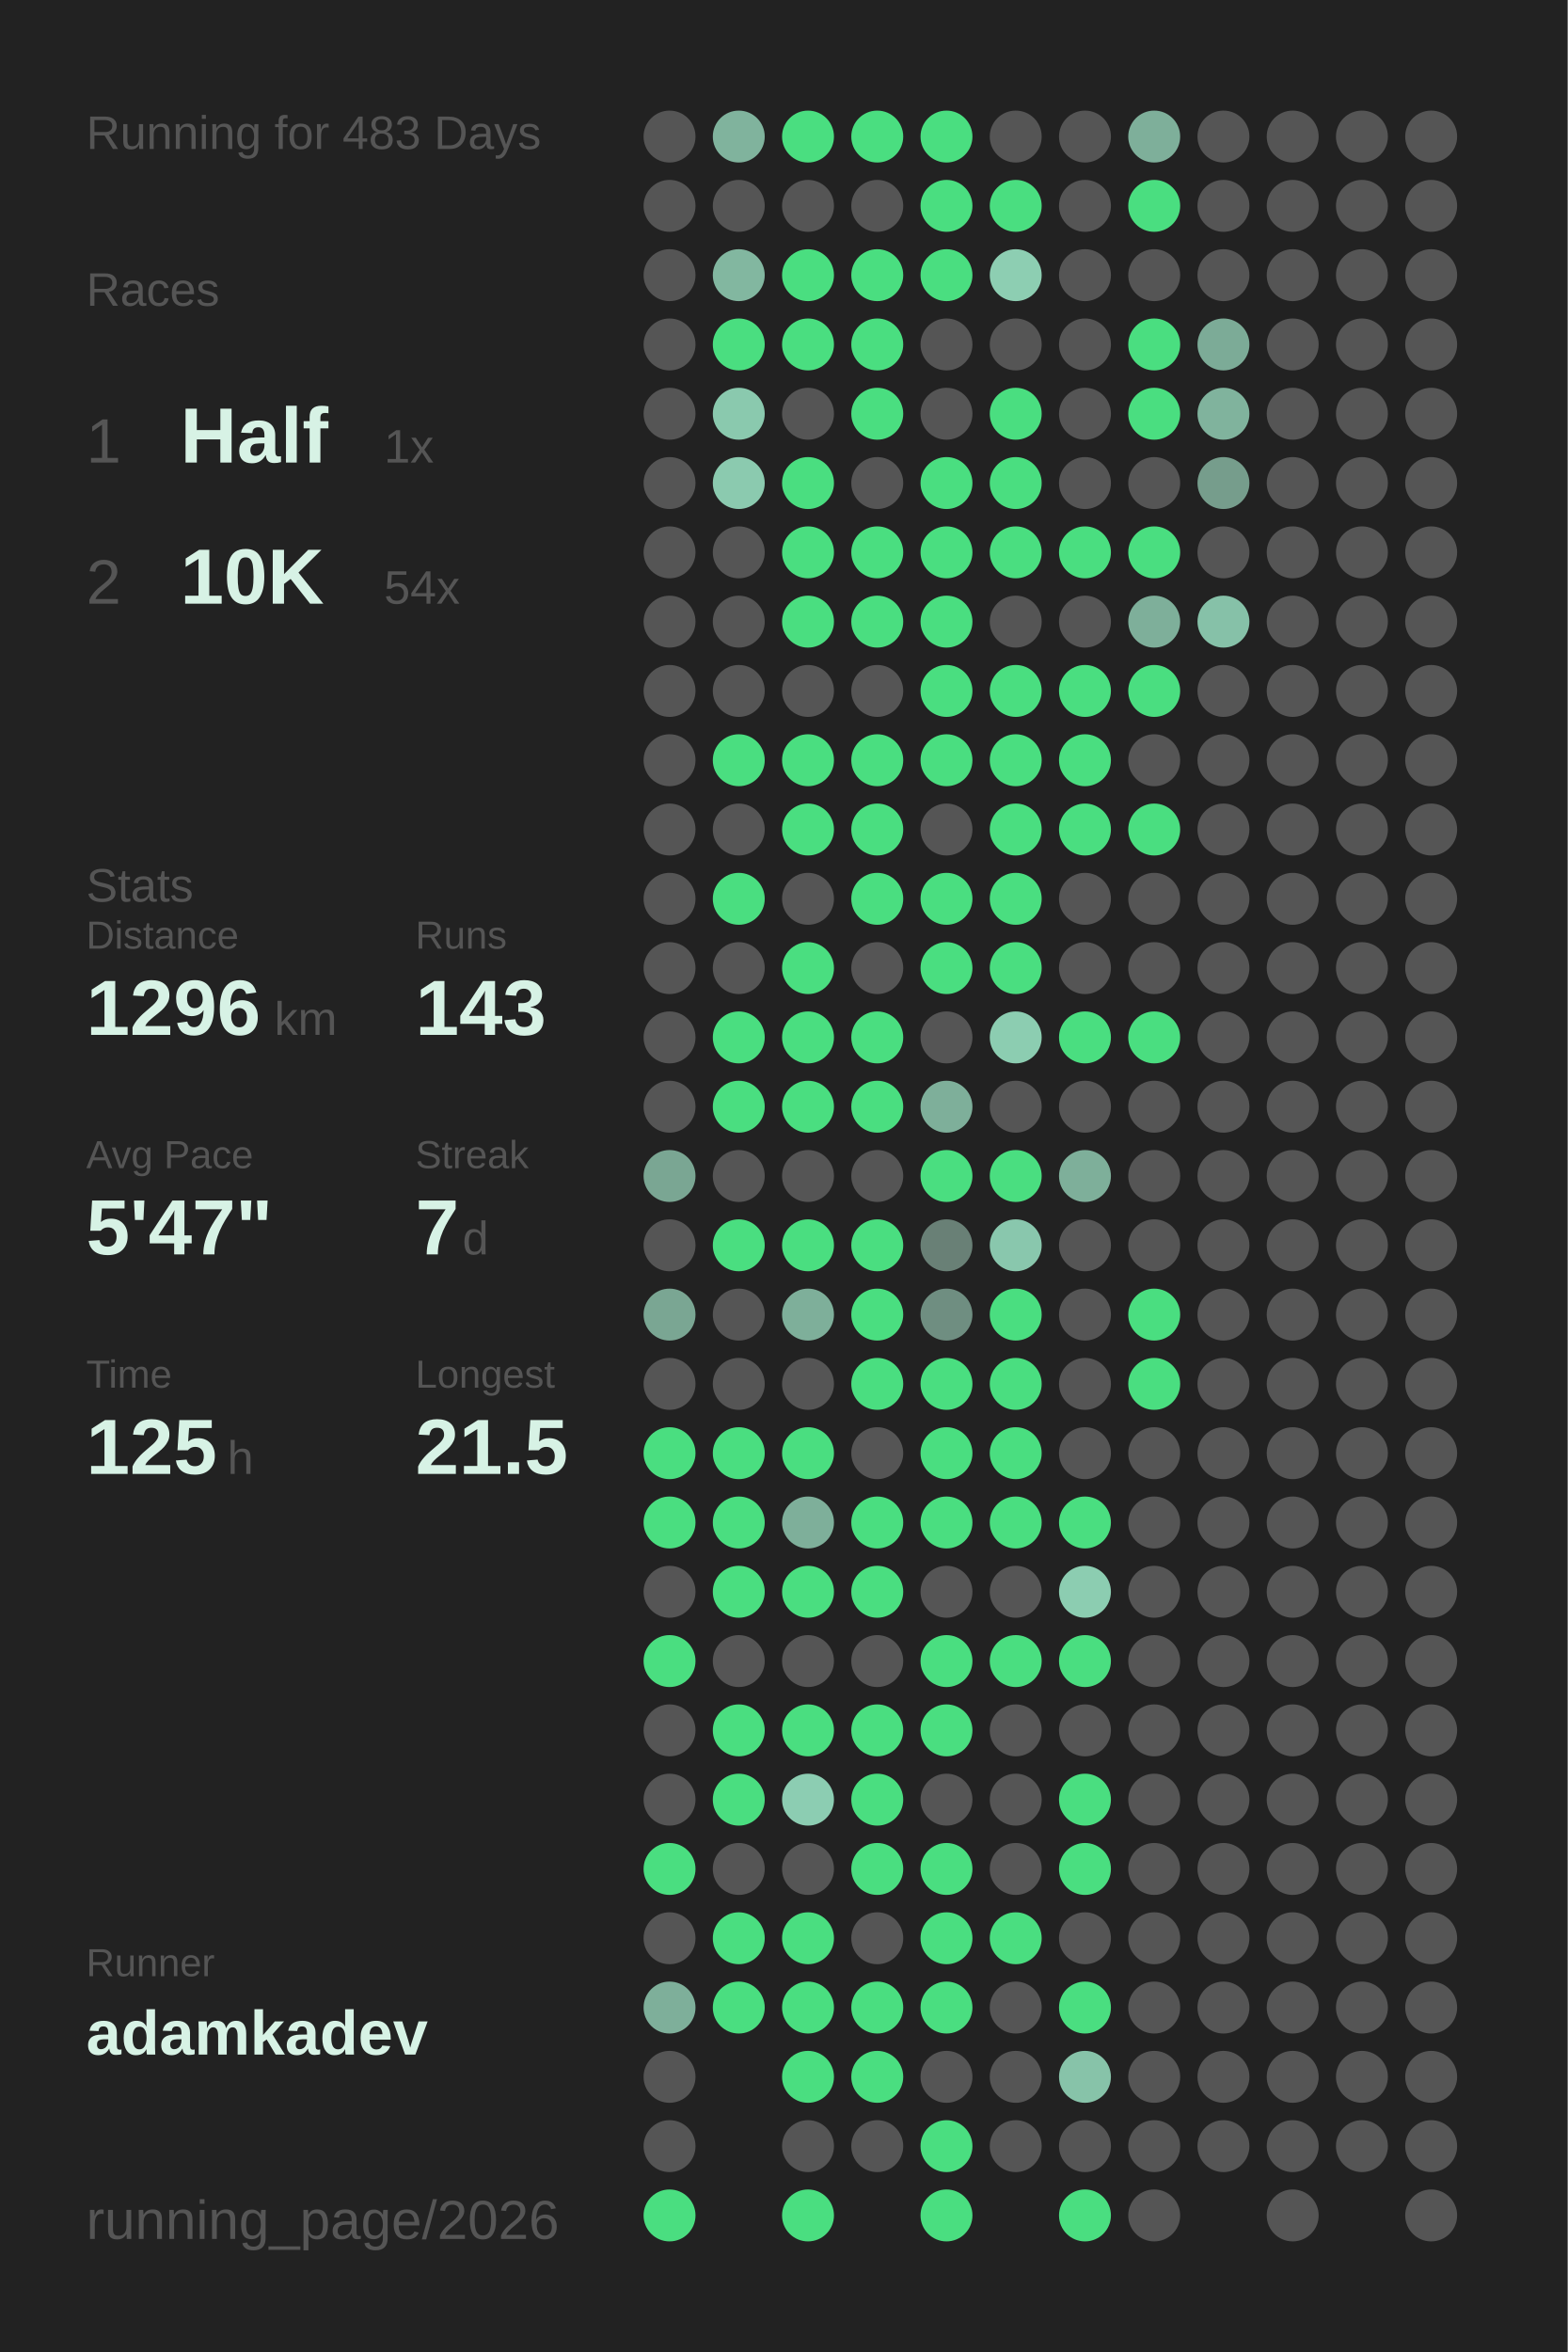
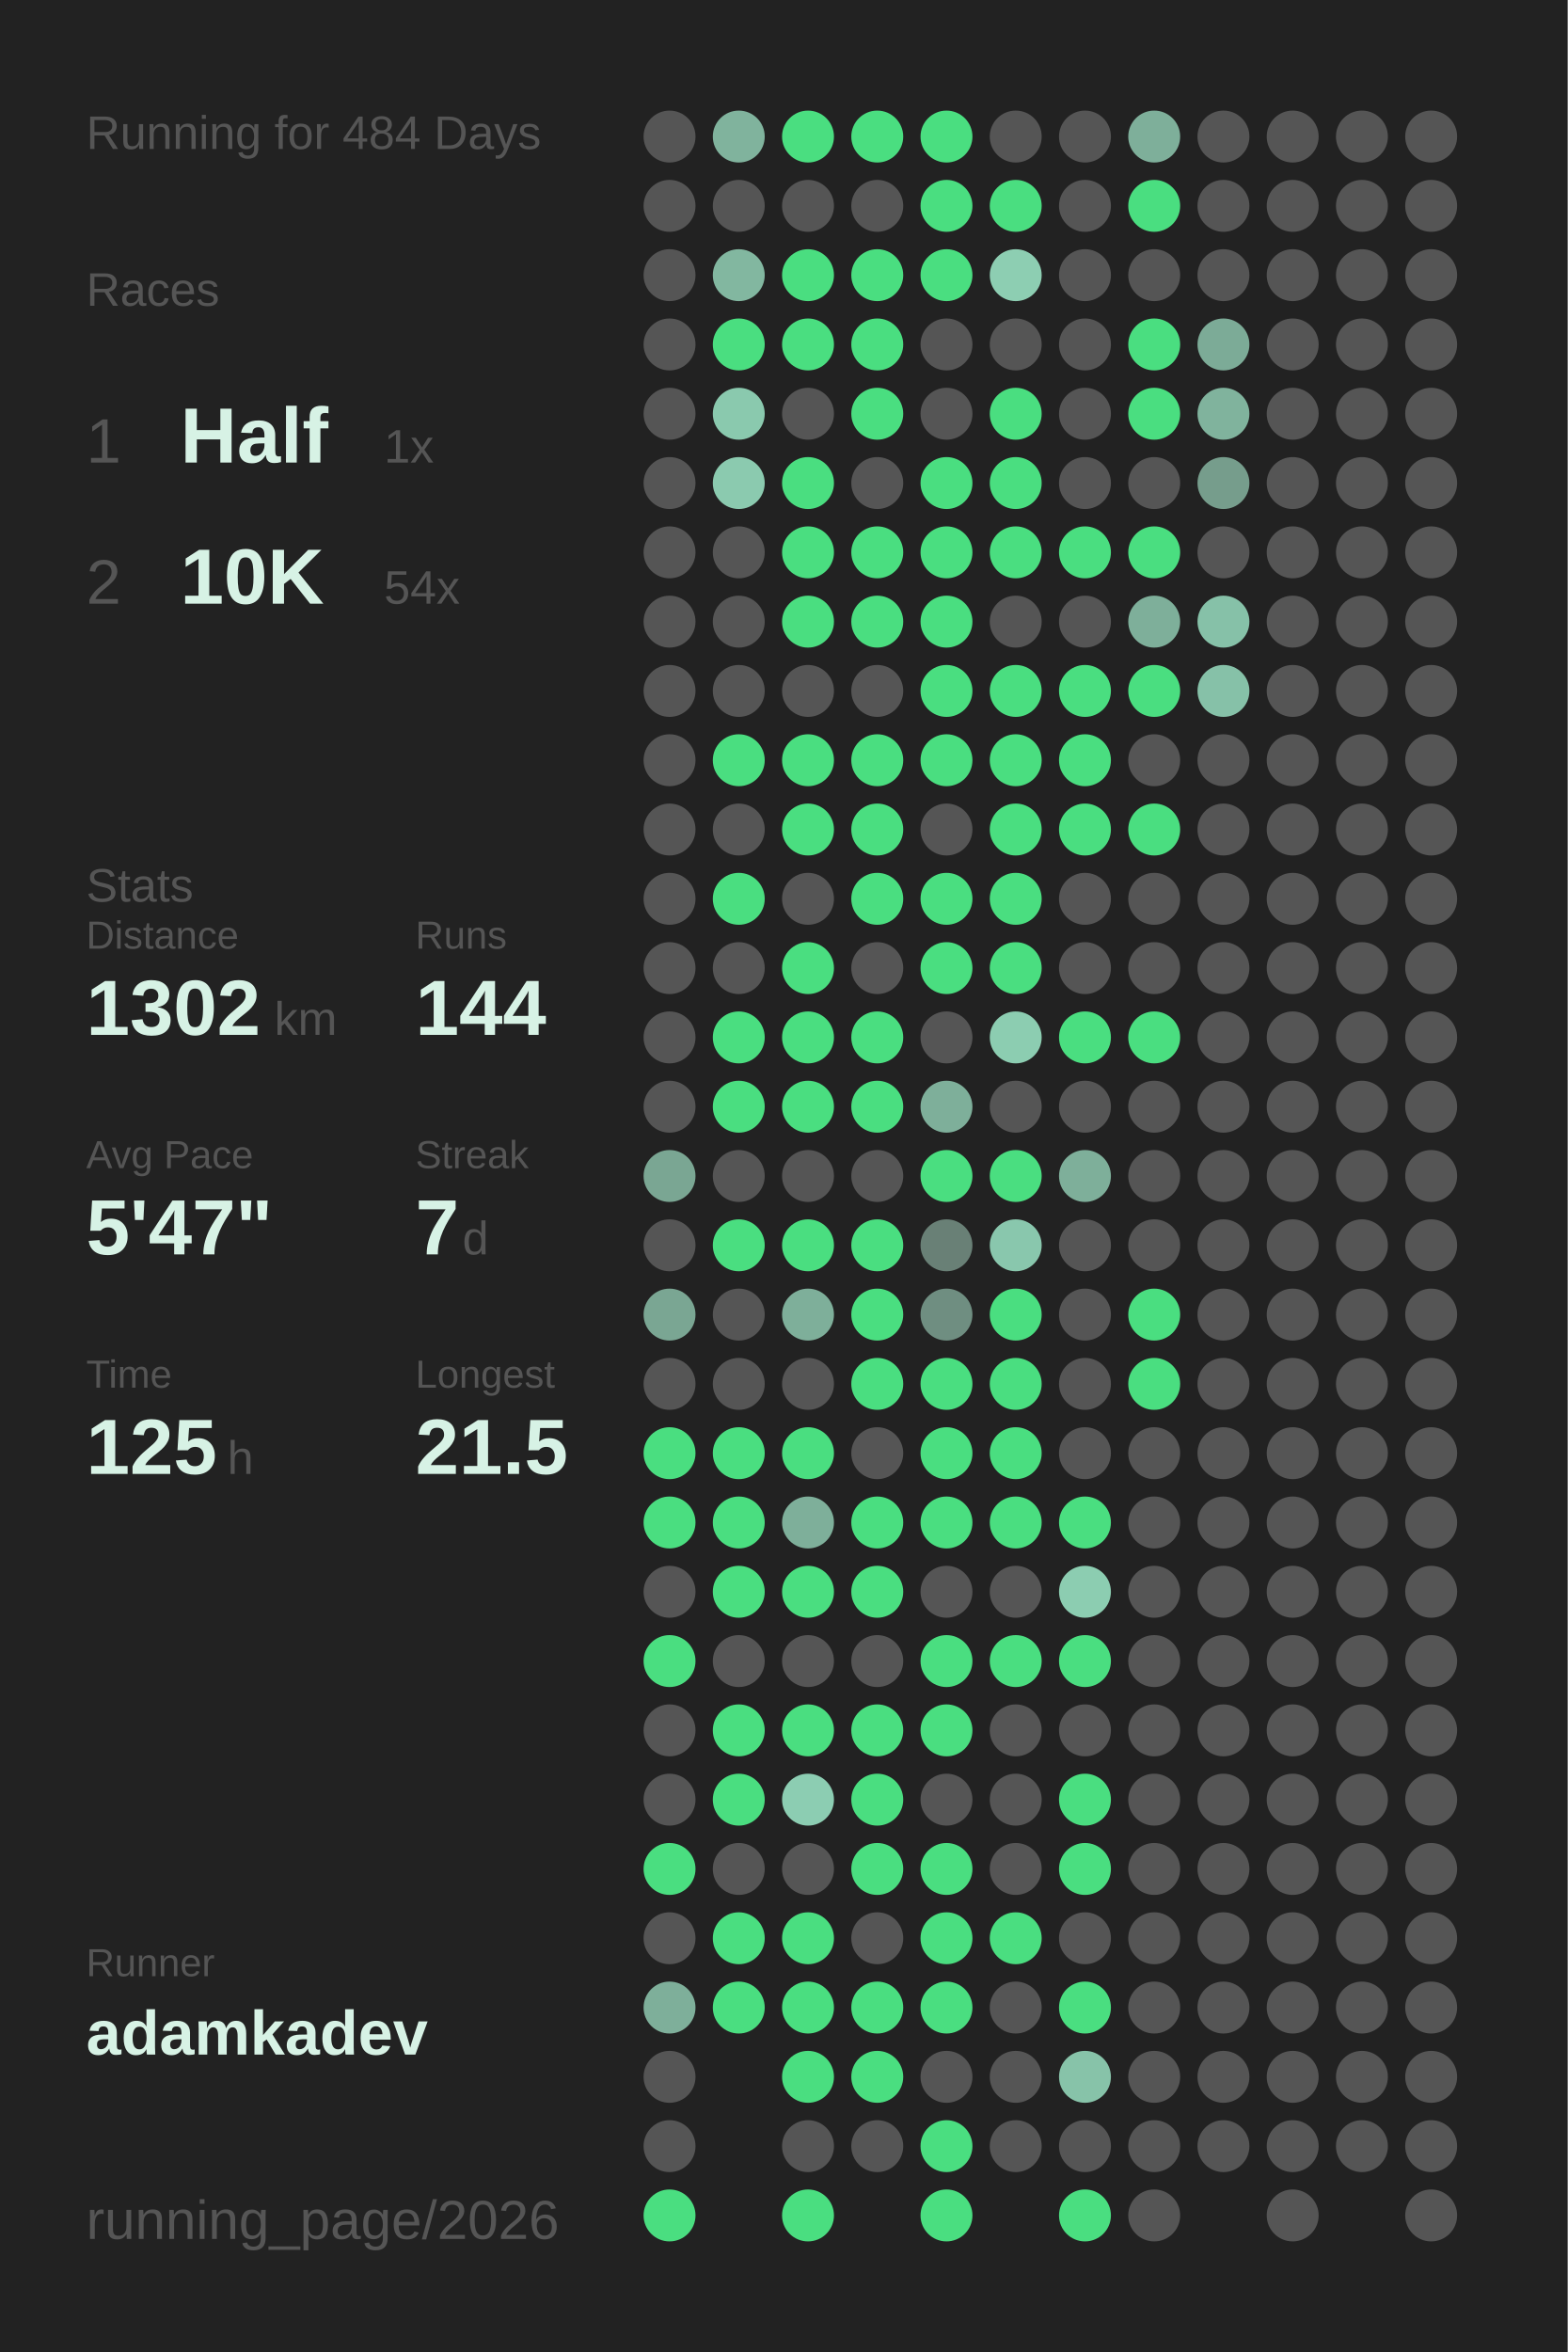
<svg xmlns="http://www.w3.org/2000/svg" baseProfile="full" height="300mm" version="1.1" viewBox="0,0,200,300" width="200mm">
  <defs />
  <rect fill="#222222" height="300" width="200" x="0" y="0" />
-   <text fill="#555555" style="font-size:6px; font-family:Arial;" x="11" y="19">Running for 483 Days</text>
+   <text fill="#555555" style="font-size:6px; font-family:Arial;" x="11" y="19">Running for 484 Days</text>
  <text fill="#555555" style="font-size:6px; font-family:Arial;" x="11" y="39">Races</text>
  <text fill="#555555" style="font-size:8px; font-family:Arial;" x="11" y="59">1</text>
  <text fill="#D7F2E5" style="font-size:10px; font-family:Arial; font-weight:bold;" x="23" y="59">Half</text>
  <text fill="#555555" style="font-size:6px; font-family:Arial;" x="49" y="59">1x</text>
  <text fill="#555555" style="font-size:8px; font-family:Arial;" x="11" y="77">2</text>
  <text fill="#D7F2E5" style="font-size:10px; font-family:Arial; font-weight:bold;" x="23" y="77">10K</text>
  <text fill="#555555" style="font-size:6px; font-family:Arial;" x="49" y="77">54x</text>
  <text fill="#555555" style="font-size:6px; font-family:Arial;" x="11" y="115">Stats</text>
  <text fill="#555555" style="font-size:5px; font-family:Arial;" x="11" y="121">Distance</text>
-   <text fill="#D7F2E5" style="font-size:10px; font-family:Arial; font-weight:bold;" x="11" y="132">1296</text>
+   <text fill="#D7F2E5" style="font-size:10px; font-family:Arial; font-weight:bold;" x="11" y="132">1302</text>
  <text fill="#555555" style="font-size:6px; font-family:Arial;" x="35" y="132">km</text>
  <text fill="#555555" style="font-size:5px; font-family:Arial;" x="53" y="121">Runs</text>
-   <text fill="#D7F2E5" style="font-size:10px; font-family:Arial; font-weight:bold;" x="53" y="132">143</text>
+   <text fill="#D7F2E5" style="font-size:10px; font-family:Arial; font-weight:bold;" x="53" y="132">144</text>
  <text fill="#555555" style="font-size:5px; font-family:Arial;" x="11" y="149">Avg Pace</text>
  <text fill="#D7F2E5" style="font-size:10px; font-family:Arial; font-weight:bold;" x="11" y="160">5'47"</text>
  <text fill="#555555" style="font-size:5px; font-family:Arial;" x="53" y="149">Streak</text>
  <text fill="#D7F2E5" style="font-size:10px; font-family:Arial; font-weight:bold;" x="53" y="160">7</text>
  <text fill="#555555" style="font-size:6px; font-family:Arial;" x="59" y="160">d</text>
  <text fill="#555555" style="font-size:5px; font-family:Arial;" x="11" y="177">Time</text>
  <text fill="#D7F2E5" style="font-size:10px; font-family:Arial; font-weight:bold;" x="11" y="188">125</text>
  <text fill="#555555" style="font-size:6px; font-family:Arial;" x="29" y="188">h</text>
  <text fill="#555555" style="font-size:5px; font-family:Arial;" x="53" y="177">Longest</text>
  <text fill="#D7F2E5" style="font-size:10px; font-family:Arial; font-weight:bold;" x="53" y="188">21.5</text>
  <text fill="#555555" style="font-size:5px; font-family:Arial;" x="11" y="252.065">Runner</text>
  <text fill="#D7F2E5" style="font-size:8px; font-family:Arial; font-weight:bold;" x="11" y="262.065">adamkadev</text>
  <text fill="#555555" style="font-size:7px; font-family:Arial;" x="11" y="285.581">running_page/2026</text>
  <circle cx="85.417" cy="17.419" fill="#555555" r="3.312" />
  <circle cx="85.417" cy="26.258" fill="#555555" r="3.312" />
  <circle cx="85.417" cy="35.097" fill="#555555" r="3.312" />
  <circle cx="85.417" cy="43.935" fill="#555555" r="3.312" />
  <circle cx="85.417" cy="52.774" fill="#555555" r="3.312" />
  <circle cx="85.417" cy="61.613" fill="#555555" r="3.312" />
  <circle cx="85.417" cy="70.452" fill="#555555" r="3.312" />
  <circle cx="85.417" cy="79.29" fill="#555555" r="3.312" />
  <circle cx="85.417" cy="88.129" fill="#555555" r="3.312" />
  <circle cx="85.417" cy="96.968" fill="#555555" r="3.312" />
  <circle cx="85.417" cy="105.806" fill="#555555" r="3.312" />
  <circle cx="85.417" cy="114.645" fill="#555555" r="3.312" />
  <circle cx="85.417" cy="123.484" fill="#555555" r="3.312" />
  <circle cx="85.417" cy="132.323" fill="#555555" r="3.312" />
  <circle cx="85.417" cy="141.161" fill="#555555" r="3.312" />
  <circle cx="85.417" cy="150" fill="#7aa693" r="3.312" />
  <circle cx="85.417" cy="158.839" fill="#555555" r="3.312" />
  <circle cx="85.417" cy="167.677" fill="#7aa693" r="3.312" />
  <circle cx="85.417" cy="176.516" fill="#555555" r="3.312" />
  <circle cx="85.417" cy="185.355" fill="#4ADE80" r="3.312" />
  <circle cx="85.417" cy="194.194" fill="#4ADE80" r="3.312" />
  <circle cx="85.417" cy="203.032" fill="#555555" r="3.312" />
  <circle cx="85.417" cy="211.871" fill="#4ADE80" r="3.312" />
  <circle cx="85.417" cy="220.71" fill="#555555" r="3.312" />
  <circle cx="85.417" cy="229.548" fill="#555555" r="3.312" />
  <circle cx="85.417" cy="238.387" fill="#4ADE80" r="3.312" />
  <circle cx="85.417" cy="247.226" fill="#555555" r="3.312" />
  <circle cx="85.417" cy="256.065" fill="#7eaf9a" r="3.312" />
  <circle cx="85.417" cy="264.903" fill="#555555" r="3.312" />
  <circle cx="85.417" cy="273.742" fill="#555555" r="3.312" />
  <circle cx="85.417" cy="282.581" fill="#4ADE80" r="3.312" />
  <circle cx="94.25" cy="17.419" fill="#80b39d" r="3.312" />
  <circle cx="94.25" cy="26.258" fill="#555555" r="3.312" />
  <circle cx="94.25" cy="35.097" fill="#82b7a0" r="3.312" />
  <circle cx="94.25" cy="43.935" fill="#4ADE80" r="3.312" />
  <circle cx="94.25" cy="52.774" fill="#8ac9ae" r="3.312" />
  <circle cx="94.25" cy="61.613" fill="#8bcaaf" r="3.312" />
  <circle cx="94.25" cy="70.452" fill="#555555" r="3.312" />
  <circle cx="94.25" cy="79.29" fill="#555555" r="3.312" />
  <circle cx="94.25" cy="88.129" fill="#555555" r="3.312" />
  <circle cx="94.25" cy="96.968" fill="#4ADE80" r="3.312" />
  <circle cx="94.25" cy="105.806" fill="#555555" r="3.312" />
  <circle cx="94.25" cy="114.645" fill="#4ADE80" r="3.312" />
  <circle cx="94.25" cy="123.484" fill="#555555" r="3.312" />
  <circle cx="94.25" cy="132.323" fill="#4ADE80" r="3.312" />
  <circle cx="94.25" cy="141.161" fill="#4ADE80" r="3.312" />
  <circle cx="94.25" cy="150" fill="#555555" r="3.312" />
  <circle cx="94.25" cy="158.839" fill="#4ADE80" r="3.312" />
  <circle cx="94.25" cy="167.677" fill="#555555" r="3.312" />
  <circle cx="94.25" cy="176.516" fill="#555555" r="3.312" />
  <circle cx="94.25" cy="185.355" fill="#4ADE80" r="3.312" />
  <circle cx="94.25" cy="194.194" fill="#4ADE80" r="3.312" />
  <circle cx="94.25" cy="203.032" fill="#4ADE80" r="3.312" />
  <circle cx="94.25" cy="211.871" fill="#555555" r="3.312" />
  <circle cx="94.25" cy="220.71" fill="#4ADE80" r="3.312" />
  <circle cx="94.25" cy="229.548" fill="#4ADE80" r="3.312" />
  <circle cx="94.25" cy="238.387" fill="#555555" r="3.312" />
  <circle cx="94.25" cy="247.226" fill="#4ADE80" r="3.312" />
  <circle cx="94.25" cy="256.065" fill="#4ADE80" r="3.312" />
  <circle cx="103.083" cy="17.419" fill="#4ADE80" r="3.312" />
  <circle cx="103.083" cy="26.258" fill="#555555" r="3.312" />
  <circle cx="103.083" cy="35.097" fill="#4ADE80" r="3.312" />
  <circle cx="103.083" cy="43.935" fill="#4ADE80" r="3.312" />
  <circle cx="103.083" cy="52.774" fill="#555555" r="3.312" />
  <circle cx="103.083" cy="61.613" fill="#4ADE80" r="3.312" />
  <circle cx="103.083" cy="70.452" fill="#4ADE80" r="3.312" />
  <circle cx="103.083" cy="79.29" fill="#4ADE80" r="3.312" />
  <circle cx="103.083" cy="88.129" fill="#555555" r="3.312" />
  <circle cx="103.083" cy="96.968" fill="#4ADE80" r="3.312" />
  <circle cx="103.083" cy="105.806" fill="#4ADE80" r="3.312" />
  <circle cx="103.083" cy="114.645" fill="#555555" r="3.312" />
  <circle cx="103.083" cy="123.484" fill="#4ADE80" r="3.312" />
  <circle cx="103.083" cy="132.323" fill="#4ADE80" r="3.312" />
  <circle cx="103.083" cy="141.161" fill="#4ADE80" r="3.312" />
  <circle cx="103.083" cy="150" fill="#555555" r="3.312" />
  <circle cx="103.083" cy="158.839" fill="#4ADE80" r="3.312" />
  <circle cx="103.083" cy="167.677" fill="#7eaf9a" r="3.312" />
  <circle cx="103.083" cy="176.516" fill="#555555" r="3.312" />
  <circle cx="103.083" cy="185.355" fill="#4ADE80" r="3.312" />
  <circle cx="103.083" cy="194.194" fill="#7eaf9a" r="3.312" />
  <circle cx="103.083" cy="203.032" fill="#4ADE80" r="3.312" />
  <circle cx="103.083" cy="211.871" fill="#555555" r="3.312" />
  <circle cx="103.083" cy="220.71" fill="#4ADE80" r="3.312" />
  <circle cx="103.083" cy="229.548" fill="#8ccdb2" r="3.312" />
  <circle cx="103.083" cy="238.387" fill="#555555" r="3.312" />
  <circle cx="103.083" cy="247.226" fill="#4ADE80" r="3.312" />
  <circle cx="103.083" cy="256.065" fill="#4ADE80" r="3.312" />
  <circle cx="103.083" cy="264.903" fill="#4ADE80" r="3.312" />
  <circle cx="103.083" cy="273.742" fill="#555555" r="3.312" />
  <circle cx="103.083" cy="282.581" fill="#4ADE80" r="3.312" />
  <circle cx="111.917" cy="17.419" fill="#4ADE80" r="3.312" />
  <circle cx="111.917" cy="26.258" fill="#555555" r="3.312" />
  <circle cx="111.917" cy="35.097" fill="#4ADE80" r="3.312" />
  <circle cx="111.917" cy="43.935" fill="#4ADE80" r="3.312" />
  <circle cx="111.917" cy="52.774" fill="#4ADE80" r="3.312" />
  <circle cx="111.917" cy="61.613" fill="#555555" r="3.312" />
  <circle cx="111.917" cy="70.452" fill="#4ADE80" r="3.312" />
  <circle cx="111.917" cy="79.29" fill="#4ADE80" r="3.312" />
  <circle cx="111.917" cy="88.129" fill="#555555" r="3.312" />
  <circle cx="111.917" cy="96.968" fill="#4ADE80" r="3.312" />
  <circle cx="111.917" cy="105.806" fill="#4ADE80" r="3.312" />
  <circle cx="111.917" cy="114.645" fill="#4ADE80" r="3.312" />
  <circle cx="111.917" cy="123.484" fill="#555555" r="3.312" />
  <circle cx="111.917" cy="132.323" fill="#4ADE80" r="3.312" />
  <circle cx="111.917" cy="141.161" fill="#4ADE80" r="3.312" />
  <circle cx="111.917" cy="150" fill="#555555" r="3.312" />
  <circle cx="111.917" cy="158.839" fill="#4ADE80" r="3.312" />
  <circle cx="111.917" cy="167.677" fill="#4ADE80" r="3.312" />
  <circle cx="111.917" cy="176.516" fill="#4ADE80" r="3.312" />
  <circle cx="111.917" cy="185.355" fill="#555555" r="3.312" />
  <circle cx="111.917" cy="194.194" fill="#4ADE80" r="3.312" />
  <circle cx="111.917" cy="203.032" fill="#4ADE80" r="3.312" />
  <circle cx="111.917" cy="211.871" fill="#555555" r="3.312" />
  <circle cx="111.917" cy="220.71" fill="#4ADE80" r="3.312" />
  <circle cx="111.917" cy="229.548" fill="#4ADE80" r="3.312" />
  <circle cx="111.917" cy="238.387" fill="#4ADE80" r="3.312" />
  <circle cx="111.917" cy="247.226" fill="#555555" r="3.312" />
  <circle cx="111.917" cy="256.065" fill="#4ADE80" r="3.312" />
  <circle cx="111.917" cy="264.903" fill="#4ADE80" r="3.312" />
  <circle cx="111.917" cy="273.742" fill="#555555" r="3.312" />
  <circle cx="120.75" cy="17.419" fill="#4ADE80" r="3.312" />
  <circle cx="120.75" cy="26.258" fill="#4ADE80" r="3.312" />
  <circle cx="120.75" cy="35.097" fill="#4ADE80" r="3.312" />
  <circle cx="120.75" cy="43.935" fill="#555555" r="3.312" />
  <circle cx="120.75" cy="52.774" fill="#555555" r="3.312" />
  <circle cx="120.75" cy="61.613" fill="#4ADE80" r="3.312" />
  <circle cx="120.75" cy="70.452" fill="#4ADE80" r="3.312" />
  <circle cx="120.75" cy="79.29" fill="#4ADE80" r="3.312" />
  <circle cx="120.75" cy="88.129" fill="#4ADE80" r="3.312" />
  <circle cx="120.75" cy="96.968" fill="#4ADE80" r="3.312" />
  <circle cx="120.75" cy="105.806" fill="#555555" r="3.312" />
  <circle cx="120.75" cy="114.645" fill="#4ADE80" r="3.312" />
  <circle cx="120.75" cy="123.484" fill="#4ADE80" r="3.312" />
  <circle cx="120.75" cy="132.323" fill="#555555" r="3.312" />
  <circle cx="120.75" cy="141.161" fill="#7eaf9a" r="3.312" />
  <circle cx="120.75" cy="150" fill="#4ADE80" r="3.312" />
  <circle cx="120.75" cy="158.839" fill="#698076" r="3.312" />
  <circle cx="120.75" cy="167.677" fill="#6f8e81" r="3.312" />
  <circle cx="120.75" cy="176.516" fill="#4ADE80" r="3.312" />
  <circle cx="120.75" cy="185.355" fill="#4ADE80" r="3.312" />
  <circle cx="120.75" cy="194.194" fill="#4ADE80" r="3.312" />
  <circle cx="120.75" cy="203.032" fill="#555555" r="3.312" />
  <circle cx="120.75" cy="211.871" fill="#4ADE80" r="3.312" />
  <circle cx="120.75" cy="220.71" fill="#4ADE80" r="3.312" />
  <circle cx="120.75" cy="229.548" fill="#555555" r="3.312" />
  <circle cx="120.75" cy="238.387" fill="#4ADE80" r="3.312" />
  <circle cx="120.75" cy="247.226" fill="#4ADE80" r="3.312" />
  <circle cx="120.75" cy="256.065" fill="#4ADE80" r="3.312" />
  <circle cx="120.75" cy="264.903" fill="#555555" r="3.312" />
  <circle cx="120.75" cy="273.742" fill="#4ADE80" r="3.312" />
  <circle cx="120.75" cy="282.581" fill="#4ADE80" r="3.312" />
  <circle cx="129.583" cy="17.419" fill="#555555" r="3.312" />
  <circle cx="129.583" cy="26.258" fill="#4ADE80" r="3.312" />
  <circle cx="129.583" cy="35.097" fill="#8dceb2" r="3.312" />
  <circle cx="129.583" cy="43.935" fill="#555555" r="3.312" />
  <circle cx="129.583" cy="52.774" fill="#4ADE80" r="3.312" />
  <circle cx="129.583" cy="61.613" fill="#4ADE80" r="3.312" />
  <circle cx="129.583" cy="70.452" fill="#4ADE80" r="3.312" />
  <circle cx="129.583" cy="79.29" fill="#555555" r="3.312" />
  <circle cx="129.583" cy="88.129" fill="#4ADE80" r="3.312" />
  <circle cx="129.583" cy="96.968" fill="#4ADE80" r="3.312" />
  <circle cx="129.583" cy="105.806" fill="#4ADE80" r="3.312" />
  <circle cx="129.583" cy="114.645" fill="#4ADE80" r="3.312" />
  <circle cx="129.583" cy="123.484" fill="#4ADE80" r="3.312" />
  <circle cx="129.583" cy="132.323" fill="#8ccdb1" r="3.312" />
  <circle cx="129.583" cy="141.161" fill="#555555" r="3.312" />
  <circle cx="129.583" cy="150" fill="#4ADE80" r="3.312" />
  <circle cx="129.583" cy="158.839" fill="#89c7ad" r="3.312" />
  <circle cx="129.583" cy="167.677" fill="#4ADE80" r="3.312" />
  <circle cx="129.583" cy="176.516" fill="#4ADE80" r="3.312" />
  <circle cx="129.583" cy="185.355" fill="#4ADE80" r="3.312" />
  <circle cx="129.583" cy="194.194" fill="#4ADE80" r="3.312" />
  <circle cx="129.583" cy="203.032" fill="#555555" r="3.312" />
  <circle cx="129.583" cy="211.871" fill="#4ADE80" r="3.312" />
  <circle cx="129.583" cy="220.71" fill="#555555" r="3.312" />
  <circle cx="129.583" cy="229.548" fill="#555555" r="3.312" />
  <circle cx="129.583" cy="238.387" fill="#555555" r="3.312" />
  <circle cx="129.583" cy="247.226" fill="#4ADE80" r="3.312" />
  <circle cx="129.583" cy="256.065" fill="#555555" r="3.312" />
  <circle cx="129.583" cy="264.903" fill="#555555" r="3.312" />
  <circle cx="129.583" cy="273.742" fill="#555555" r="3.312" />
  <circle cx="138.417" cy="17.419" fill="#555555" r="3.312" />
  <circle cx="138.417" cy="26.258" fill="#555555" r="3.312" />
  <circle cx="138.417" cy="35.097" fill="#555555" r="3.312" />
  <circle cx="138.417" cy="43.935" fill="#555555" r="3.312" />
  <circle cx="138.417" cy="52.774" fill="#555555" r="3.312" />
  <circle cx="138.417" cy="61.613" fill="#555555" r="3.312" />
  <circle cx="138.417" cy="70.452" fill="#4ADE80" r="3.312" />
  <circle cx="138.417" cy="79.29" fill="#555555" r="3.312" />
  <circle cx="138.417" cy="88.129" fill="#4ADE80" r="3.312" />
  <circle cx="138.417" cy="96.968" fill="#4ADE80" r="3.312" />
  <circle cx="138.417" cy="105.806" fill="#4ADE80" r="3.312" />
  <circle cx="138.417" cy="114.645" fill="#555555" r="3.312" />
  <circle cx="138.417" cy="123.484" fill="#555555" r="3.312" />
  <circle cx="138.417" cy="132.323" fill="#4ADE80" r="3.312" />
  <circle cx="138.417" cy="141.161" fill="#555555" r="3.312" />
  <circle cx="138.417" cy="150" fill="#7eaf9a" r="3.312" />
  <circle cx="138.417" cy="158.839" fill="#555555" r="3.312" />
  <circle cx="138.417" cy="167.677" fill="#555555" r="3.312" />
  <circle cx="138.417" cy="176.516" fill="#555555" r="3.312" />
  <circle cx="138.417" cy="185.355" fill="#555555" r="3.312" />
  <circle cx="138.417" cy="194.194" fill="#4ADE80" r="3.312" />
  <circle cx="138.417" cy="203.032" fill="#8ccdb1" r="3.312" />
  <circle cx="138.417" cy="211.871" fill="#4ADE80" r="3.312" />
  <circle cx="138.417" cy="220.71" fill="#555555" r="3.312" />
  <circle cx="138.417" cy="229.548" fill="#4ADE80" r="3.312" />
  <circle cx="138.417" cy="238.387" fill="#4ADE80" r="3.312" />
  <circle cx="138.417" cy="247.226" fill="#555555" r="3.312" />
  <circle cx="138.417" cy="256.065" fill="#4ADE80" r="3.312" />
  <circle cx="138.417" cy="264.903" fill="#87c3a9" r="3.312" />
  <circle cx="138.417" cy="273.742" fill="#555555" r="3.312" />
  <circle cx="138.417" cy="282.581" fill="#4ADE80" r="3.312" />
  <circle cx="147.25" cy="17.419" fill="#7eaf9a" r="3.312" />
  <circle cx="147.25" cy="26.258" fill="#4ADE80" r="3.312" />
  <circle cx="147.25" cy="35.097" fill="#555555" r="3.312" />
  <circle cx="147.25" cy="43.935" fill="#4ADE80" r="3.312" />
  <circle cx="147.25" cy="52.774" fill="#4ADE80" r="3.312" />
  <circle cx="147.25" cy="61.613" fill="#555555" r="3.312" />
  <circle cx="147.25" cy="70.452" fill="#4ADE80" r="3.312" />
  <circle cx="147.25" cy="79.29" fill="#7eaf9a" r="3.312" />
  <circle cx="147.25" cy="88.129" fill="#4ADE80" r="3.312" />
  <circle cx="147.25" cy="96.968" fill="#555555" r="3.312" />
  <circle cx="147.25" cy="105.806" fill="#4ADE80" r="3.312" />
  <circle cx="147.25" cy="114.645" fill="#555555" r="3.312" />
  <circle cx="147.25" cy="123.484" fill="#555555" r="3.312" />
  <circle cx="147.25" cy="132.323" fill="#4ADE80" r="3.312" />
  <circle cx="147.25" cy="141.161" fill="#555555" r="3.312" />
  <circle cx="147.25" cy="150" fill="#555555" r="3.312" />
  <circle cx="147.25" cy="158.839" fill="#555555" r="3.312" />
  <circle cx="147.25" cy="167.677" fill="#4ADE80" r="3.312" />
  <circle cx="147.25" cy="176.516" fill="#4ADE80" r="3.312" />
  <circle cx="147.25" cy="185.355" fill="#555555" r="3.312" />
  <circle cx="147.25" cy="194.194" fill="#555555" r="3.312" />
  <circle cx="147.25" cy="203.032" fill="#555555" r="3.312" />
  <circle cx="147.25" cy="211.871" fill="#555555" r="3.312" />
  <circle cx="147.25" cy="220.71" fill="#555555" r="3.312" />
  <circle cx="147.25" cy="229.548" fill="#555555" r="3.312" />
  <circle cx="147.25" cy="238.387" fill="#555555" r="3.312" />
  <circle cx="147.25" cy="247.226" fill="#555555" r="3.312" />
  <circle cx="147.25" cy="256.065" fill="#555555" r="3.312" />
  <circle cx="147.25" cy="264.903" fill="#555555" r="3.312" />
  <circle cx="147.25" cy="273.742" fill="#555555" r="3.312" />
  <circle cx="147.25" cy="282.581" fill="#555555" r="3.312" />
  <circle cx="156.083" cy="17.419" fill="#555555" r="3.312" />
  <circle cx="156.083" cy="26.258" fill="#555555" r="3.312" />
  <circle cx="156.083" cy="35.097" fill="#555555" r="3.312" />
  <circle cx="156.083" cy="43.935" fill="#7cab97" r="3.312" />
  <circle cx="156.083" cy="52.774" fill="#80b39d" r="3.312" />
  <circle cx="156.083" cy="61.613" fill="#769d8c" r="3.312" />
  <circle cx="156.083" cy="70.452" fill="#555555" r="3.312" />
  <circle cx="156.083" cy="79.29" fill="#86c1a8" r="3.312" />
-   <circle cx="156.083" cy="88.129" fill="#555555" r="3.312" />
+   <circle cx="156.083" cy="88.129" fill="#86c1a8" r="3.312" />
  <circle cx="156.083" cy="96.968" fill="#555555" r="3.312" />
  <circle cx="156.083" cy="105.806" fill="#555555" r="3.312" />
  <circle cx="156.083" cy="114.645" fill="#555555" r="3.312" />
  <circle cx="156.083" cy="123.484" fill="#555555" r="3.312" />
  <circle cx="156.083" cy="132.323" fill="#555555" r="3.312" />
  <circle cx="156.083" cy="141.161" fill="#555555" r="3.312" />
  <circle cx="156.083" cy="150" fill="#555555" r="3.312" />
  <circle cx="156.083" cy="158.839" fill="#555555" r="3.312" />
  <circle cx="156.083" cy="167.677" fill="#555555" r="3.312" />
  <circle cx="156.083" cy="176.516" fill="#555555" r="3.312" />
  <circle cx="156.083" cy="185.355" fill="#555555" r="3.312" />
  <circle cx="156.083" cy="194.194" fill="#555555" r="3.312" />
  <circle cx="156.083" cy="203.032" fill="#555555" r="3.312" />
  <circle cx="156.083" cy="211.871" fill="#555555" r="3.312" />
  <circle cx="156.083" cy="220.71" fill="#555555" r="3.312" />
  <circle cx="156.083" cy="229.548" fill="#555555" r="3.312" />
  <circle cx="156.083" cy="238.387" fill="#555555" r="3.312" />
  <circle cx="156.083" cy="247.226" fill="#555555" r="3.312" />
  <circle cx="156.083" cy="256.065" fill="#555555" r="3.312" />
  <circle cx="156.083" cy="264.903" fill="#555555" r="3.312" />
  <circle cx="156.083" cy="273.742" fill="#555555" r="3.312" />
  <circle cx="164.917" cy="17.419" fill="#555555" r="3.312" />
  <circle cx="164.917" cy="26.258" fill="#555555" r="3.312" />
  <circle cx="164.917" cy="35.097" fill="#555555" r="3.312" />
  <circle cx="164.917" cy="43.935" fill="#555555" r="3.312" />
  <circle cx="164.917" cy="52.774" fill="#555555" r="3.312" />
  <circle cx="164.917" cy="61.613" fill="#555555" r="3.312" />
  <circle cx="164.917" cy="70.452" fill="#555555" r="3.312" />
  <circle cx="164.917" cy="79.29" fill="#555555" r="3.312" />
  <circle cx="164.917" cy="88.129" fill="#555555" r="3.312" />
  <circle cx="164.917" cy="96.968" fill="#555555" r="3.312" />
  <circle cx="164.917" cy="105.806" fill="#555555" r="3.312" />
  <circle cx="164.917" cy="114.645" fill="#555555" r="3.312" />
  <circle cx="164.917" cy="123.484" fill="#555555" r="3.312" />
  <circle cx="164.917" cy="132.323" fill="#555555" r="3.312" />
  <circle cx="164.917" cy="141.161" fill="#555555" r="3.312" />
  <circle cx="164.917" cy="150" fill="#555555" r="3.312" />
  <circle cx="164.917" cy="158.839" fill="#555555" r="3.312" />
  <circle cx="164.917" cy="167.677" fill="#555555" r="3.312" />
  <circle cx="164.917" cy="176.516" fill="#555555" r="3.312" />
  <circle cx="164.917" cy="185.355" fill="#555555" r="3.312" />
  <circle cx="164.917" cy="194.194" fill="#555555" r="3.312" />
  <circle cx="164.917" cy="203.032" fill="#555555" r="3.312" />
  <circle cx="164.917" cy="211.871" fill="#555555" r="3.312" />
  <circle cx="164.917" cy="220.71" fill="#555555" r="3.312" />
  <circle cx="164.917" cy="229.548" fill="#555555" r="3.312" />
  <circle cx="164.917" cy="238.387" fill="#555555" r="3.312" />
  <circle cx="164.917" cy="247.226" fill="#555555" r="3.312" />
  <circle cx="164.917" cy="256.065" fill="#555555" r="3.312" />
  <circle cx="164.917" cy="264.903" fill="#555555" r="3.312" />
  <circle cx="164.917" cy="273.742" fill="#555555" r="3.312" />
  <circle cx="164.917" cy="282.581" fill="#555555" r="3.312" />
  <circle cx="173.75" cy="17.419" fill="#555555" r="3.312" />
  <circle cx="173.75" cy="26.258" fill="#555555" r="3.312" />
  <circle cx="173.75" cy="35.097" fill="#555555" r="3.312" />
  <circle cx="173.75" cy="43.935" fill="#555555" r="3.312" />
  <circle cx="173.75" cy="52.774" fill="#555555" r="3.312" />
  <circle cx="173.75" cy="61.613" fill="#555555" r="3.312" />
  <circle cx="173.75" cy="70.452" fill="#555555" r="3.312" />
  <circle cx="173.75" cy="79.29" fill="#555555" r="3.312" />
  <circle cx="173.75" cy="88.129" fill="#555555" r="3.312" />
  <circle cx="173.75" cy="96.968" fill="#555555" r="3.312" />
  <circle cx="173.75" cy="105.806" fill="#555555" r="3.312" />
  <circle cx="173.75" cy="114.645" fill="#555555" r="3.312" />
  <circle cx="173.75" cy="123.484" fill="#555555" r="3.312" />
  <circle cx="173.75" cy="132.323" fill="#555555" r="3.312" />
  <circle cx="173.75" cy="141.161" fill="#555555" r="3.312" />
  <circle cx="173.75" cy="150" fill="#555555" r="3.312" />
  <circle cx="173.75" cy="158.839" fill="#555555" r="3.312" />
  <circle cx="173.75" cy="167.677" fill="#555555" r="3.312" />
  <circle cx="173.75" cy="176.516" fill="#555555" r="3.312" />
  <circle cx="173.75" cy="185.355" fill="#555555" r="3.312" />
  <circle cx="173.75" cy="194.194" fill="#555555" r="3.312" />
  <circle cx="173.75" cy="203.032" fill="#555555" r="3.312" />
  <circle cx="173.75" cy="211.871" fill="#555555" r="3.312" />
  <circle cx="173.75" cy="220.71" fill="#555555" r="3.312" />
  <circle cx="173.75" cy="229.548" fill="#555555" r="3.312" />
  <circle cx="173.75" cy="238.387" fill="#555555" r="3.312" />
  <circle cx="173.75" cy="247.226" fill="#555555" r="3.312" />
  <circle cx="173.75" cy="256.065" fill="#555555" r="3.312" />
  <circle cx="173.75" cy="264.903" fill="#555555" r="3.312" />
  <circle cx="173.75" cy="273.742" fill="#555555" r="3.312" />
  <circle cx="182.583" cy="17.419" fill="#555555" r="3.312" />
  <circle cx="182.583" cy="26.258" fill="#555555" r="3.312" />
  <circle cx="182.583" cy="35.097" fill="#555555" r="3.312" />
  <circle cx="182.583" cy="43.935" fill="#555555" r="3.312" />
  <circle cx="182.583" cy="52.774" fill="#555555" r="3.312" />
  <circle cx="182.583" cy="61.613" fill="#555555" r="3.312" />
  <circle cx="182.583" cy="70.452" fill="#555555" r="3.312" />
  <circle cx="182.583" cy="79.29" fill="#555555" r="3.312" />
  <circle cx="182.583" cy="88.129" fill="#555555" r="3.312" />
  <circle cx="182.583" cy="96.968" fill="#555555" r="3.312" />
  <circle cx="182.583" cy="105.806" fill="#555555" r="3.312" />
  <circle cx="182.583" cy="114.645" fill="#555555" r="3.312" />
  <circle cx="182.583" cy="123.484" fill="#555555" r="3.312" />
  <circle cx="182.583" cy="132.323" fill="#555555" r="3.312" />
  <circle cx="182.583" cy="141.161" fill="#555555" r="3.312" />
  <circle cx="182.583" cy="150" fill="#555555" r="3.312" />
  <circle cx="182.583" cy="158.839" fill="#555555" r="3.312" />
  <circle cx="182.583" cy="167.677" fill="#555555" r="3.312" />
  <circle cx="182.583" cy="176.516" fill="#555555" r="3.312" />
  <circle cx="182.583" cy="185.355" fill="#555555" r="3.312" />
  <circle cx="182.583" cy="194.194" fill="#555555" r="3.312" />
  <circle cx="182.583" cy="203.032" fill="#555555" r="3.312" />
  <circle cx="182.583" cy="211.871" fill="#555555" r="3.312" />
  <circle cx="182.583" cy="220.71" fill="#555555" r="3.312" />
  <circle cx="182.583" cy="229.548" fill="#555555" r="3.312" />
  <circle cx="182.583" cy="238.387" fill="#555555" r="3.312" />
  <circle cx="182.583" cy="247.226" fill="#555555" r="3.312" />
  <circle cx="182.583" cy="256.065" fill="#555555" r="3.312" />
  <circle cx="182.583" cy="264.903" fill="#555555" r="3.312" />
  <circle cx="182.583" cy="273.742" fill="#555555" r="3.312" />
  <circle cx="182.583" cy="282.581" fill="#555555" r="3.312" />
</svg>
